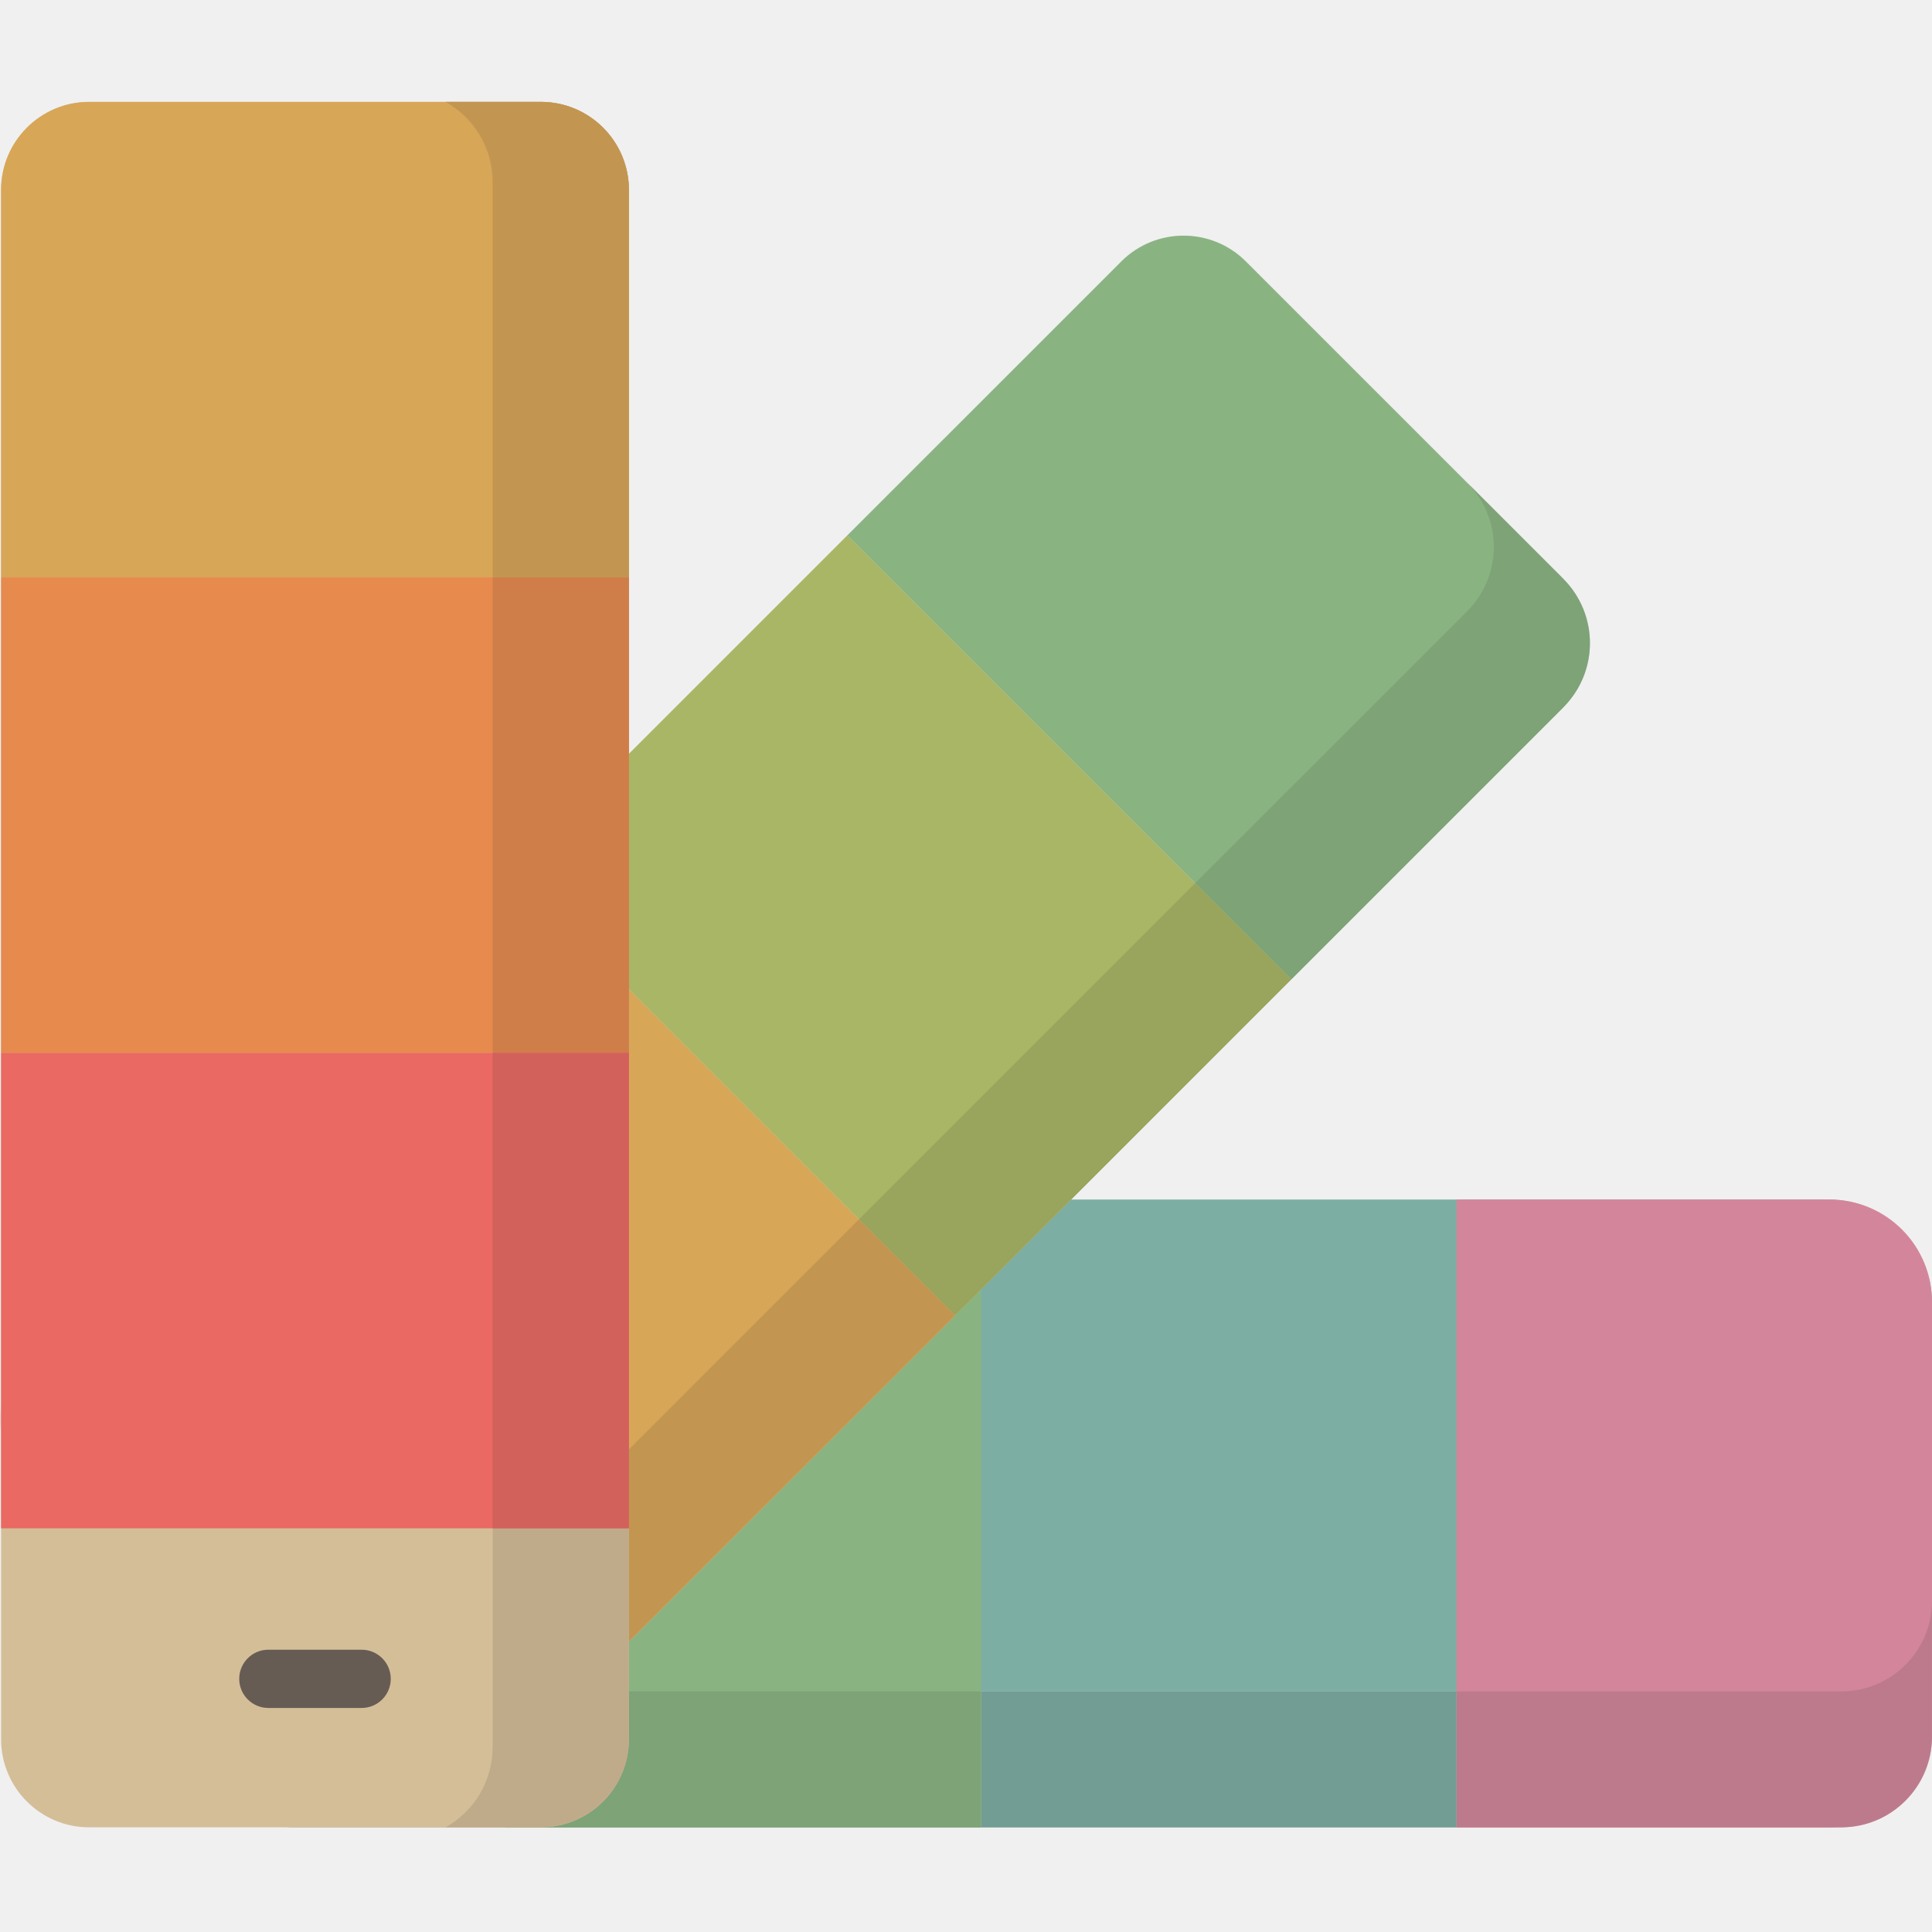
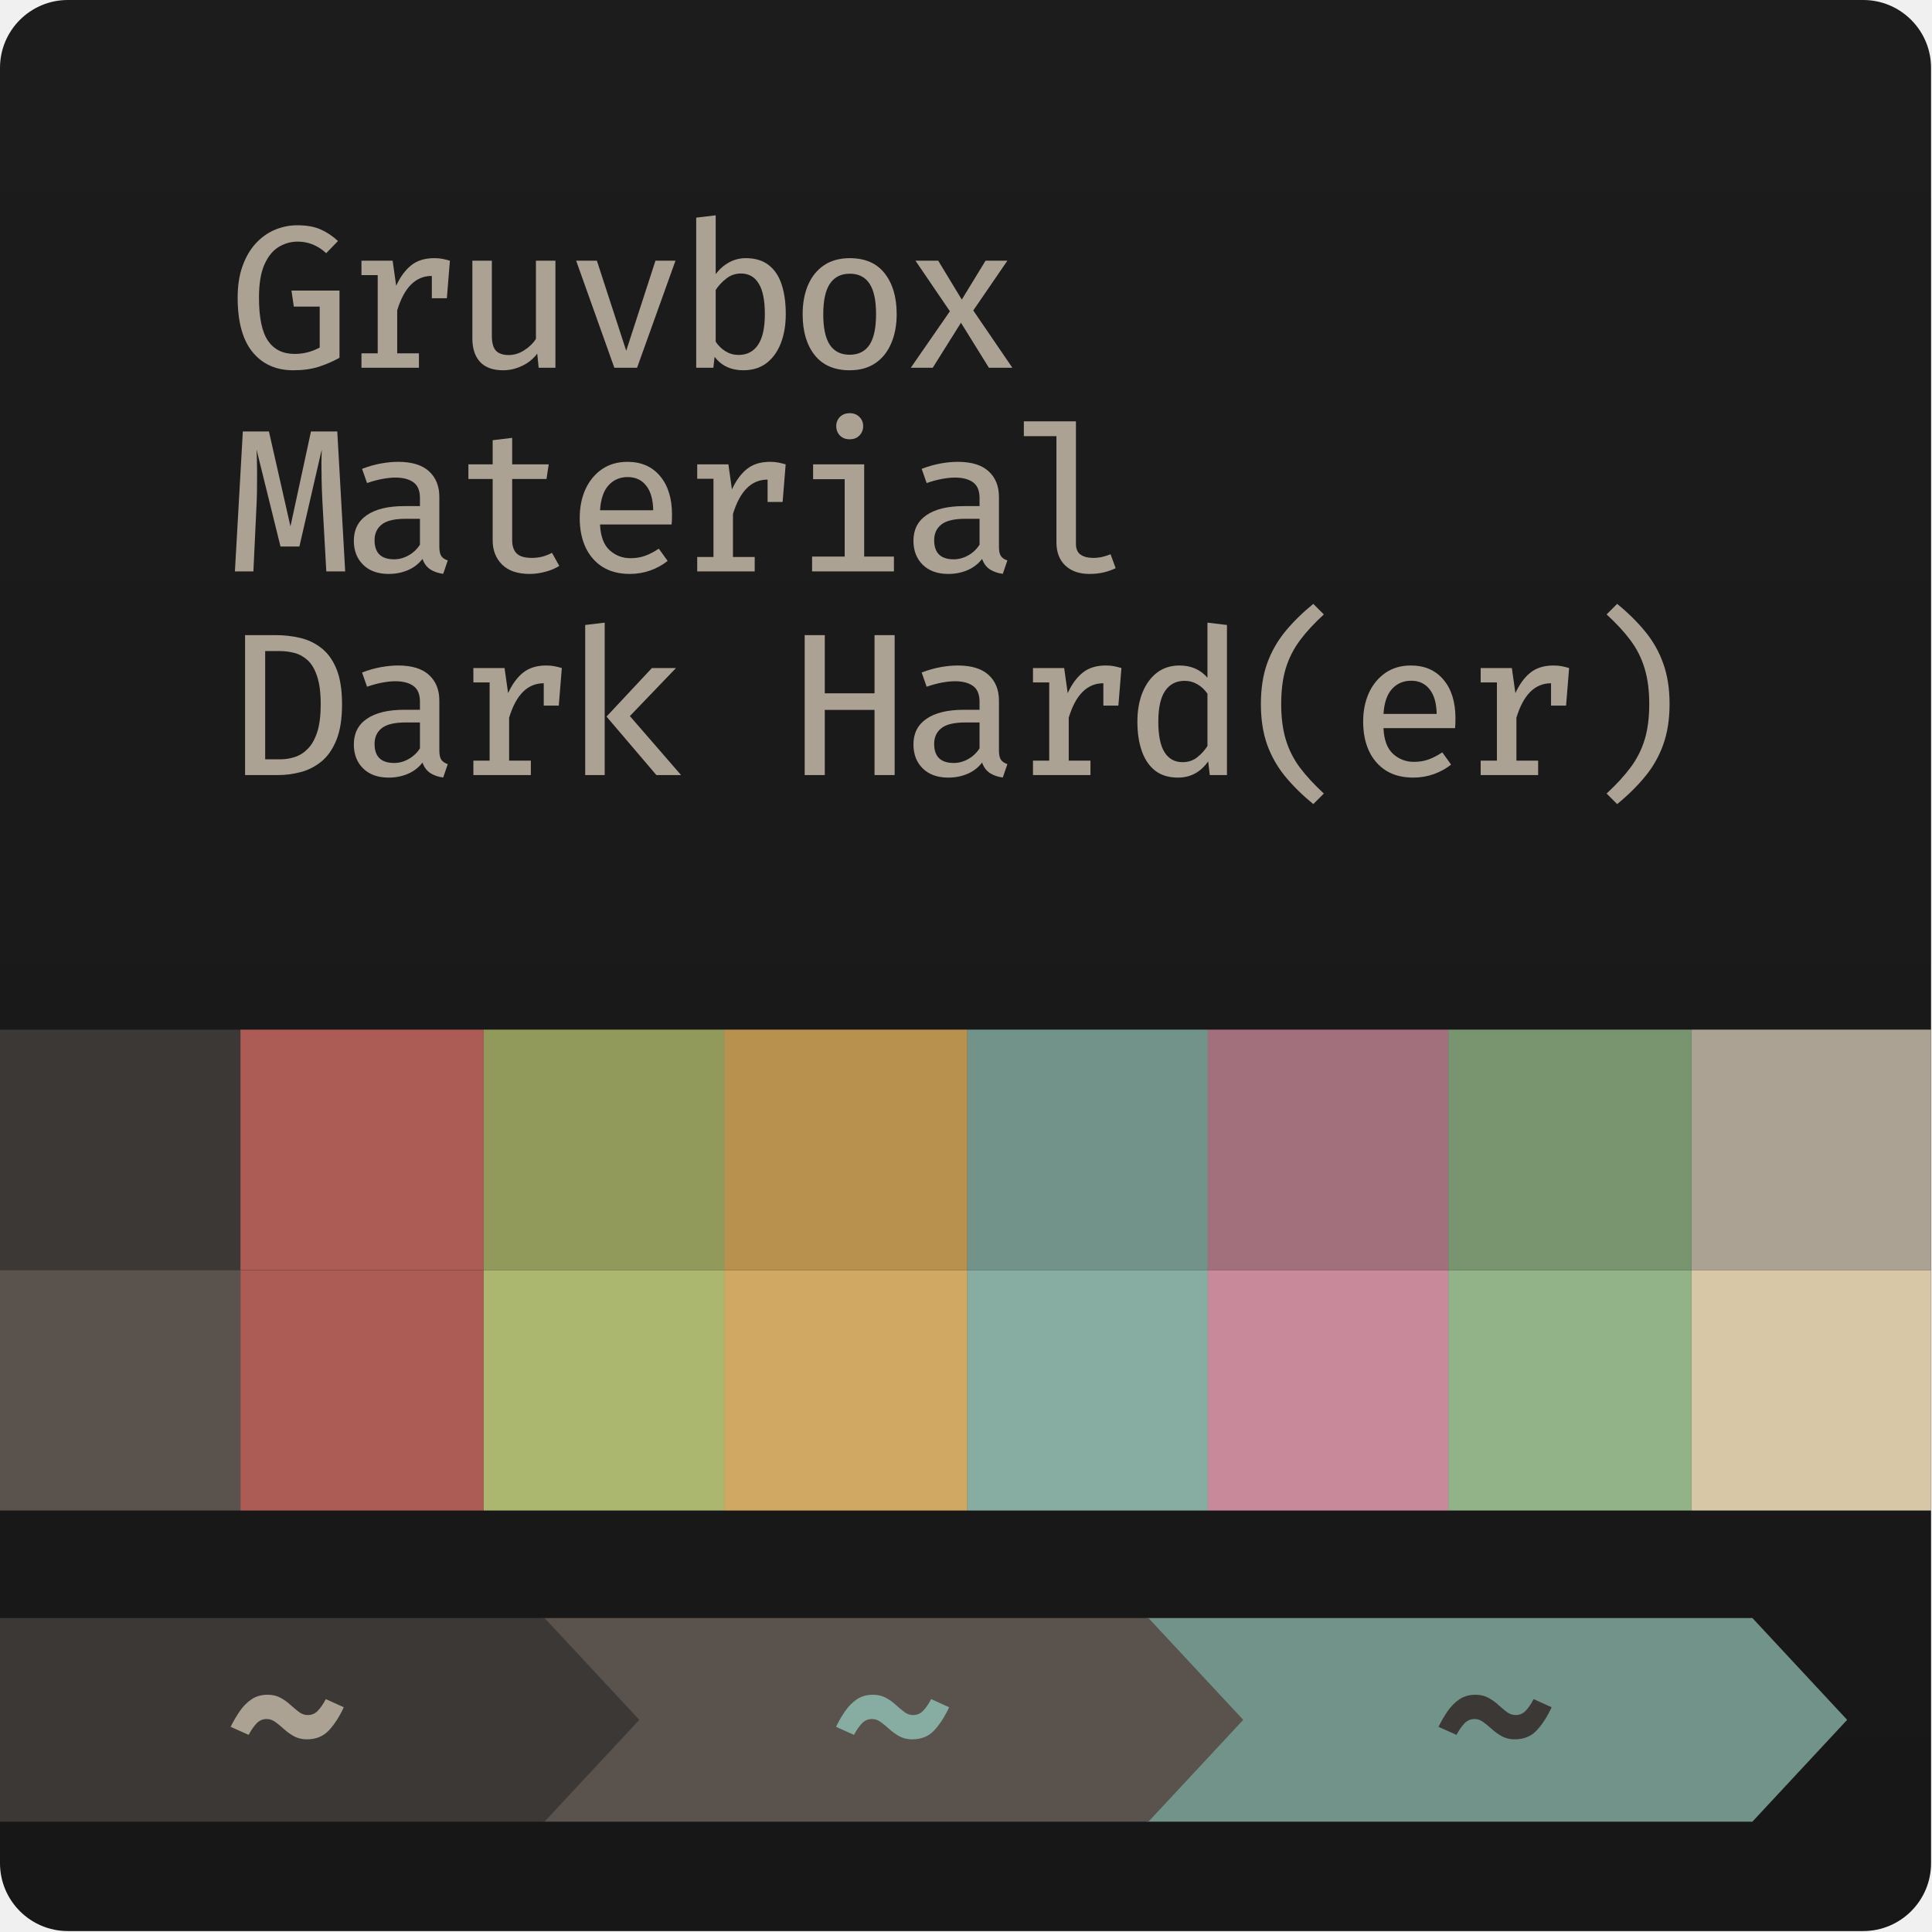
- <svg xmlns="http://www.w3.org/2000/svg" height="512pt" viewBox="0 -27 512.001 512" width="512pt" version="1.1" id="svg52">
-   <defs id="defs56" />
-   <path d="m54.738 433.914v-119.68c0-12.895 10.453-23.348 23.348-23.348h406.43c15.18 0 27.484 12.305 27.484 27.48v114.027c0 13.734-11.137 24.867-24.871 24.867h-409.043c-12.895 0-23.348-10.453-23.348-23.348zm0 0" id="path2" style="fill:#7daea3;fill-opacity:1" fill="#dedcdd" />
-   <path d="m512 433.215v-36.035c0 13.281-10.766 24.047-24.047 24.047h-409.168c-13.281 0-24.047-10.766-24.047-24.047v36.035c0 13.281 10.766 24.047 24.047 24.047h409.168c13.281 0 24.047-10.766 24.047-24.047zm0 0" fill="#cccacb" id="path4" />
-   <path d="m385.992 457.262v-166.375h98.867c14.988 0 27.141 12.148 27.141 27.141v112.098c0 14.988-12.148 27.137-27.141 27.137zm0 0" fill="#98c2eb" id="path6" style="fill:#d3869b;fill-opacity:1" />
-   <path d="m512 433.215v-36.035c0 13.281-10.766 24.047-24.047 24.047h-101.961v36.035h101.961c13.281 0 24.047-10.766 24.047-24.047zm0 0" fill="#85aacf" id="path8" style="fill:#be7a8d;fill-opacity:1" />
-   <path d="m385.992 290.887v166.375h-126.004v-166.375zm0 0" fill="#7caad9" id="path10" style="fill:#07ff00;fill-opacity:0" />
-   <path d="m 259.984,421.227 126.008,0 v 36.035 H 259.984 Z" id="path12" style="fill:#729d94;fill-opacity:1" />
-   <path d="m259.984 290.887v166.379h-126.004v-166.379zm0 0" fill="#5994ce" id="path14" style="fill:#89b482;fill-opacity:1" />
-   <path d="m133.98 421.227h126.004v36.035h-126.004zm0 0" fill="#4c7eb0" id="path16" style="fill:#7da377;fill-opacity:1" />
-   <path d="m91.465 450.25-84.625-84.625c-9.121-9.117-9.121-23.902 0-33.02l290.312-290.312c9.117-9.121 23.902-9.121 33.02 0l83.5 83.496c9.742 9.742 9.742 25.535 0 35.277l-289.188 289.184c-9.117 9.121-23.902 9.121-33.02 0zm0 0" fill="#dedcdd" id="path18" />
-   <path d="m414.305 126.422-25.48-25.48c9.391 9.395 9.391 24.617 0 34.012l-289.328 289.324c-9.391 9.391-24.617 9.391-34.008 0l25.48 25.48c9.391 9.391 24.617 9.391 34.008 0l289.328-289.324c9.391-9.395 9.391-24.617 0-34.012zm0 0" fill="#cccacb" id="path20" />
-   <path d="m342.207 232.527-117.645-117.648 72.59-72.586c9.117-9.121 23.902-9.121 33.02 0l83.582 83.578c9.695 9.695 9.695 25.418 0 35.113zm0 0" fill="#82d9b1" id="path22" style="fill:#89b482;fill-opacity:1" />
-   <path d="m414.305 126.422-25.48-25.48c9.391 9.395 9.391 24.617 0 34.012l-72.098 72.094 25.48 25.48 72.098-72.094c9.391-9.395 9.391-24.617 0-34.012zm0 0" fill="#77c7a2" id="path24" style="fill:#7da377;fill-opacity:1" />
-   <path d="m224.562 114.879 117.645 117.645-89.098 89.102-117.648-117.648zm0 0" fill="#40c489" id="path26" style="fill:#a9b665;fill-opacity:1" />
-   <path d="m227.625 296.148 89.098-89.102 25.48 25.48-89.098 89.102zm0 0" fill="#39b07b" id="path28" style="fill:#99a45d;fill-opacity:1" />
-   <path d="m135.465 203.98 117.645 117.645-89.098 89.098-117.648-117.645zm0 0" fill="#2cab72" id="path30" style="fill:#d8a657;fill-opacity:1" />
-   <path d="m138.523 385.246 89.098-89.098 25.484 25.48-89.102 89.098zm0 0" fill="#279463" id="path32" style="fill:#c29651;fill-opacity:1" />
-   <path d="m143.316 457.262h-119.68c-12.895 0-23.348-10.453-23.348-23.348v-410.562c0-12.898 10.453-23.352 23.348-23.352h119.68c12.895 0 23.348 10.453 23.348 23.352v410.562c.004 12.895-10.453 23.348-23.348 23.348zm0 0" fill="#f4f4f4" id="path34" style="fill:#d4be98;fill-opacity:1" />
-   <path d="m143.316 0h-25.223c7.43 4.176 12.457 12.129 12.457 21.262v414.742c0 9.129-5.027 17.082-12.457 21.258h25.223c12.895 0 23.352-10.453 23.352-23.348v-410.562c0-12.898-10.457-23.352-23.352-23.352zm0 0" fill="#e8e8e8" id="path36" style="fill:#bfab8a;fill-opacity:1" />
-   <path d="m166.668 126.008h-166.379v-102.656c0-12.898 10.453-23.352 23.348-23.352h119.68c12.895 0 23.348 10.453 23.348 23.352v102.656zm0 0" fill="#ffb5c0" id="path38" style="fill:#d8a657;fill-opacity:1" />
-   <path d="m143.316 0h-25.223c7.43 4.176 12.457 12.129 12.457 21.262v104.746h36.117v-102.656c0-12.898-10.457-23.352-23.352-23.352zm0 0" fill="#e8a5af" id="path40" style="fill:#c29651;fill-opacity:1" />
-   <path d="m.289 126.008h166.379v126.004h-166.379zm0 0" fill="#ff8c9c" id="path42" style="fill:#e78a4e;fill-opacity:1" />
-   <path d="m130.547 126.008h36.121v126.004h-36.121zm0 0" fill="#ed8291" id="path44" style="fill:#d07e49;fill-opacity:1" />
-   <path d="m.289 252.012h166.379v126.008h-166.379zm0 0" fill="#fa5d72" id="path46" style="fill:#ea6962;fill-opacity:1" />
-   <path d="m130.547 252.012h36.121v126.008h-36.121zm0 0" fill="#e35567" id="path48" style="fill:#d2615b;fill-opacity:1" />
-   <path d="m95.832 410.188h-24.711c-4.266 0-7.723 3.457-7.723 7.723 0 4.262 3.457 7.719 7.723 7.719h24.711c4.266 0 7.723-3.457 7.723-7.719 0-4.266-3.457-7.723-7.723-7.723zm0 0" fill="#495663" id="path50" style="fill:#665c54;fill-opacity:1" />
+ <svg xmlns="http://www.w3.org/2000/svg" width="683" height="683" viewBox="0 0 683 683" fill="none">
+   <g clip-path="url(#clip0_1416_208)">
+     <rect width="682.667" height="682.667" rx="24" fill="url(#paint0_linear_1416_208)" />
+     <path d="M405.5 572H619.5L653 608L619.5 644H405.5V572Z" fill="#71938A" />
+     <path d="M192 572H406L439.5 608L406 644H192V572Z" fill="#59524D" />
+     <path d="M-235 572H-21L12.5 608L-21 644H-235V572Z" fill="#151515" />
+     <path d="M521.574 599.128C523.345 599.128 524.877 599.487 526.169 600.205C527.485 600.923 528.658 601.761 529.687 602.718C530.74 603.675 531.745 604.513 532.703 605.231C533.684 605.949 534.713 606.308 535.79 606.308C537.154 606.308 538.315 605.829 539.272 604.872C540.253 603.891 541.222 602.491 542.18 600.672L548.533 603.544C547.002 606.87 545.243 609.598 543.256 611.728C541.294 613.834 538.709 614.887 535.503 614.887C533.779 614.887 532.26 614.528 530.944 613.81C529.651 613.092 528.479 612.255 527.426 611.297C526.373 610.34 525.356 609.503 524.374 608.785C523.393 608.067 522.364 607.708 521.287 607.708C519.899 607.708 518.715 608.21 517.733 609.215C516.776 610.22 515.831 611.585 514.897 613.308L508.544 610.472C509.525 608.461 510.614 606.595 511.81 604.872C513.007 603.149 514.395 601.761 515.974 600.708C517.554 599.655 519.42 599.128 521.574 599.128Z" fill="#3B3836" />
+     <path d="M308.574 599.128C310.345 599.128 311.877 599.487 313.169 600.205C314.485 600.923 315.658 601.761 316.687 602.718C317.74 603.675 318.745 604.513 319.703 605.231C320.684 605.949 321.713 606.308 322.79 606.308C324.154 606.308 325.315 605.829 326.272 604.872C327.253 603.891 328.222 602.491 329.18 600.672L335.533 603.544C334.002 606.87 332.243 609.598 330.256 611.728C328.294 613.834 325.709 614.887 322.503 614.887C320.779 614.887 319.26 614.528 317.944 613.81C316.651 613.092 315.479 612.255 314.426 611.297C313.373 610.34 312.356 609.503 311.374 608.785C310.393 608.067 309.364 607.708 308.287 607.708C306.899 607.708 305.715 608.21 304.733 609.215C303.776 610.22 302.831 611.585 301.897 613.308L295.544 610.472C296.525 608.461 297.614 606.595 298.81 604.872C300.007 603.149 301.395 601.761 302.974 600.708C304.554 599.655 306.42 599.128 308.574 599.128Z" fill="#87ADA3" />
+     <path d="M-21.5 572H192.5L226 608L192.5 644H-21.5V572Z" fill="#3B3836" />
+     <path d="M94.574 599.128C96.345 599.128 97.877 599.487 99.169 600.205C100.485 600.923 101.658 601.761 102.687 602.718C103.74 603.675 104.745 604.513 105.703 605.231C106.684 605.949 107.713 606.308 108.79 606.308C110.154 606.308 111.315 605.829 112.272 604.872C113.253 603.891 114.222 602.491 115.179 600.672L121.533 603.544C120.002 606.87 118.243 609.598 116.256 611.728C114.294 613.834 111.709 614.887 108.503 614.887C106.779 614.887 105.26 614.528 103.944 613.81C102.651 613.092 101.479 612.255 100.426 611.297C99.373 610.34 98.356 609.503 97.374 608.785C96.393 608.067 95.364 607.708 94.287 607.708C92.899 607.708 91.715 608.21 90.733 609.215C89.776 610.22 88.831 611.585 87.897 613.308L81.544 610.472C82.525 608.461 83.614 606.595 84.81 604.872C86.007 603.149 87.395 601.761 88.974 600.708C90.554 599.655 92.421 599.128 94.574 599.128Z" fill="#ABA293" />
+     <path d="M103.651 130.897C97.597 130.897 92.81 128.756 89.292 124.472C85.774 120.188 84.015 113.774 84.015 105.231C84.015 100.971 84.59 97.249 85.739 94.067C86.887 90.86 88.443 88.191 90.405 86.061C92.391 83.908 94.641 82.304 97.154 81.251C99.691 80.174 102.335 79.636 105.087 79.636C108.366 79.636 111.094 80.115 113.272 81.072C115.473 82.029 117.544 83.405 119.482 85.2L115.318 89.508C112.374 86.779 109 85.415 105.195 85.415C102.85 85.415 100.636 86.038 98.554 87.282C96.472 88.526 94.785 90.597 93.492 93.492C92.2 96.388 91.554 100.301 91.554 105.231C91.554 112.291 92.619 117.376 94.749 120.487C96.879 123.574 100.014 125.118 104.154 125.118C107.313 125.118 110.268 124.364 113.021 122.856V108.39H103.867L103.041 102.718H120.021V126.482C117.747 127.75 115.318 128.803 112.733 129.641C110.173 130.479 107.145 130.897 103.651 130.897Z" fill="#ABA293" />
+     <path d="M127.782 130V124.903H133.525V97.261H127.782V92.164H138.802L140.059 101.031C141.495 97.896 143.254 95.491 145.336 93.815C147.442 92.116 150.17 91.267 153.52 91.267C154.621 91.267 155.59 91.35 156.428 91.518C157.289 91.685 158.163 91.901 159.048 92.164L157.972 105.446H152.659V97.549H152.623C146.951 97.549 142.883 101.605 140.418 109.718V124.903H148.1V130H127.782Z" fill="#ABA293" />
+     <path d="M173.882 92.164V118.8C173.882 121.193 174.36 122.916 175.317 123.969C176.299 124.998 177.806 125.513 179.841 125.513C181.755 125.513 183.586 124.95 185.333 123.826C187.104 122.701 188.48 121.361 189.461 119.805V92.164H196.353V130H190.43L189.928 125.01C188.468 126.925 186.649 128.385 184.471 129.39C182.317 130.395 180.128 130.897 177.902 130.897C174.241 130.897 171.5 129.904 169.682 127.918C167.887 125.932 166.989 123.179 166.989 119.662V92.164H173.882Z" fill="#ABA293" />
+     <path d="M238.792 92.164L225.222 130H217.181L203.684 92.164H211.007L221.381 124.005L231.72 92.164H238.792Z" fill="#ABA293" />
+     <path d="M253.014 96.903C254.355 95.132 255.922 93.755 257.717 92.774C259.536 91.769 261.51 91.267 263.64 91.267C266.99 91.267 269.707 92.092 271.789 93.744C273.871 95.371 275.39 97.668 276.348 100.636C277.305 103.579 277.784 107.05 277.784 111.046C277.784 114.875 277.209 118.285 276.06 121.277C274.912 124.268 273.225 126.626 270.999 128.349C268.773 130.048 266.033 130.897 262.778 130.897C258.447 130.897 255.061 129.318 252.619 126.159L252.189 130H246.122V76.944L253.014 76.118V96.903ZM261.091 125.477C264.059 125.477 266.344 124.304 267.948 121.959C269.575 119.59 270.389 115.952 270.389 111.046C270.389 106.14 269.659 102.526 268.199 100.205C266.763 97.86 264.681 96.687 261.953 96.687C259.99 96.687 258.255 97.285 256.748 98.482C255.24 99.655 253.996 100.995 253.014 102.503V120.81C253.972 122.246 255.144 123.383 256.532 124.22C257.92 125.058 259.44 125.477 261.091 125.477Z" fill="#ABA293" />
+     <path d="M300.442 91.267C305.851 91.267 309.955 93.061 312.755 96.651C315.579 100.241 316.991 105.039 316.991 111.046C316.991 114.947 316.345 118.393 315.053 121.385C313.784 124.376 311.917 126.709 309.453 128.385C306.988 130.06 303.96 130.897 300.37 130.897C294.962 130.897 290.834 129.103 287.986 125.513C285.162 121.923 283.75 117.125 283.75 111.118C283.75 107.193 284.384 103.747 285.653 100.779C286.945 97.788 288.823 95.455 291.288 93.779C293.777 92.104 296.829 91.267 300.442 91.267ZM300.442 96.759C297.331 96.759 294.986 97.932 293.406 100.277C291.827 102.598 291.037 106.212 291.037 111.118C291.037 115.976 291.815 119.578 293.37 121.923C294.926 124.244 297.259 125.405 300.37 125.405C303.482 125.405 305.815 124.244 307.37 121.923C308.926 119.578 309.704 115.952 309.704 111.046C309.704 106.164 308.926 102.562 307.37 100.241C305.815 97.92 303.506 96.759 300.442 96.759Z" fill="#ABA293" />
+     <path d="M329.742 130H321.988L335.809 110.041L323.639 92.164H331.68L340.009 105.913L348.409 92.164H356.127L344.065 109.754L357.886 130H349.593L339.721 114.097L329.742 130Z" fill="#ABA293" />
+     <path d="M119.231 152.533L122.031 202H115.354L113.954 176.908C113.834 174.562 113.75 172.229 113.703 169.908C113.655 167.586 113.631 165.468 113.631 163.554C113.655 161.615 113.691 160.072 113.738 158.923L105.841 193.205H99.164L90.692 158.923C90.764 160.024 90.812 161.579 90.836 163.59C90.884 165.6 90.896 167.79 90.872 170.159C90.872 172.504 90.836 174.754 90.764 176.908L89.579 202H83.046L85.846 152.533H95.072L102.682 186.097L109.933 152.533H119.231Z" fill="#ABA293" />
+     <path d="M155.315 193.313C155.315 194.82 155.554 195.921 156.033 196.615C156.512 197.285 157.266 197.788 158.295 198.123L156.679 202.862C154.956 202.646 153.448 202.132 152.156 201.318C150.888 200.504 149.954 199.26 149.356 197.585C147.992 199.356 146.269 200.684 144.187 201.569C142.105 202.455 139.843 202.897 137.402 202.897C133.597 202.897 130.594 201.82 128.392 199.667C126.19 197.513 125.089 194.677 125.089 191.159C125.089 187.234 126.621 184.219 129.684 182.113C132.772 179.983 137.199 178.918 142.966 178.918H148.459V176.046C148.459 173.438 147.681 171.583 146.125 170.482C144.594 169.381 142.452 168.831 139.7 168.831C138.431 168.831 136.936 168.986 135.213 169.297C133.513 169.609 131.695 170.099 129.756 170.769L127.997 165.744C130.319 164.858 132.556 164.224 134.71 163.841C136.864 163.458 138.874 163.267 140.741 163.267C145.599 163.267 149.237 164.379 151.654 166.605C154.095 168.831 155.315 171.858 155.315 175.687V193.313ZM139.341 197.728C141.088 197.728 142.775 197.273 144.402 196.364C146.054 195.455 147.406 194.186 148.459 192.559V183.405H143.433C139.436 183.405 136.601 184.087 134.925 185.451C133.25 186.791 132.413 188.634 132.413 190.979C132.413 195.479 134.722 197.728 139.341 197.728Z" fill="#ABA293" />
+     <path d="M197.717 200.062C196.377 200.923 194.762 201.605 192.871 202.108C191.005 202.634 189.114 202.897 187.199 202.897C182.988 202.897 179.757 201.797 177.507 199.595C175.282 197.393 174.169 194.533 174.169 191.015V169.333H165.589V164.164H174.169V155.62L181.061 154.795V164.164H193.984L193.194 169.333H181.061V190.944C181.061 193.026 181.588 194.593 182.641 195.646C183.717 196.699 185.5 197.226 187.989 197.226C189.377 197.226 190.658 197.07 191.83 196.759C193.027 196.424 194.128 195.981 195.133 195.431L197.717 200.062Z" fill="#ABA293" />
+     <path d="M212.12 185.415C212.311 189.579 213.436 192.607 215.494 194.497C217.576 196.388 220.041 197.333 222.889 197.333C224.78 197.333 226.515 197.046 228.094 196.472C229.674 195.897 231.277 195.06 232.904 193.959L236.027 198.303C234.256 199.715 232.21 200.839 229.889 201.677C227.568 202.491 225.162 202.897 222.674 202.897C218.892 202.897 215.674 202.072 213.017 200.42C210.385 198.745 208.374 196.424 206.986 193.456C205.622 190.489 204.94 187.043 204.94 183.118C204.94 179.313 205.622 175.915 206.986 172.923C208.374 169.932 210.325 167.574 212.838 165.851C215.35 164.128 218.342 163.267 221.812 163.267C226.694 163.267 230.535 164.942 233.335 168.292C236.159 171.619 237.571 176.178 237.571 181.969C237.571 182.615 237.559 183.238 237.535 183.836C237.511 184.434 237.475 184.961 237.427 185.415H212.12ZM221.884 168.651C219.18 168.651 216.942 169.609 215.171 171.523C213.4 173.438 212.383 176.393 212.12 180.39H230.93C230.858 176.561 230.021 173.653 228.417 171.667C226.838 169.656 224.66 168.651 221.884 168.651Z" fill="#ABA293" />
+     <path d="M246.481 202V196.903H252.225V169.262H246.481V164.164H257.502L258.758 173.031C260.194 169.896 261.953 167.491 264.035 165.815C266.141 164.116 268.869 163.267 272.219 163.267C273.32 163.267 274.29 163.35 275.127 163.518C275.989 163.685 276.862 163.901 277.748 164.164L276.671 177.446H271.358V169.549H271.322C265.65 169.549 261.582 173.605 259.117 181.718V196.903H266.799V202H246.481Z" fill="#ABA293" />
+     <path d="M300.37 146.072C301.806 146.072 302.955 146.515 303.817 147.4C304.702 148.285 305.145 149.362 305.145 150.631C305.145 151.947 304.702 153.06 303.817 153.969C302.955 154.855 301.806 155.297 300.37 155.297C298.959 155.297 297.81 154.855 296.924 153.969C296.063 153.06 295.632 151.947 295.632 150.631C295.632 149.362 296.063 148.285 296.924 147.4C297.81 146.515 298.959 146.072 300.37 146.072ZM305.504 164.164V196.759H316.022V202H287.088V196.759H298.612V169.405H287.447V164.164H305.504Z" fill="#ABA293" />
+     <path d="M353.147 193.313C353.147 194.82 353.386 195.921 353.865 196.615C354.344 197.285 355.098 197.788 356.127 198.123L354.511 202.862C352.788 202.646 351.28 202.132 349.988 201.318C348.72 200.504 347.786 199.26 347.188 197.585C345.824 199.356 344.101 200.684 342.019 201.569C339.937 202.455 337.675 202.897 335.234 202.897C331.429 202.897 328.426 201.82 326.224 199.667C324.022 197.513 322.922 194.677 322.922 191.159C322.922 187.234 324.453 184.219 327.516 182.113C330.604 179.983 335.031 178.918 340.798 178.918H346.291V176.046C346.291 173.438 345.513 171.583 343.957 170.482C342.426 169.381 340.284 168.831 337.532 168.831C336.263 168.831 334.768 168.986 333.045 169.297C331.345 169.609 329.527 170.099 327.588 170.769L325.829 165.744C328.151 164.858 330.388 164.224 332.542 163.841C334.696 163.458 336.706 163.267 338.573 163.267C343.431 163.267 347.069 164.379 349.486 166.605C351.927 168.831 353.147 171.858 353.147 175.687V193.313ZM337.173 197.728C338.92 197.728 340.607 197.273 342.234 196.364C343.886 195.455 345.238 194.186 346.291 192.559V183.405H341.265C337.268 183.405 334.433 184.087 332.757 185.451C331.082 186.791 330.245 188.634 330.245 190.979C330.245 195.479 332.554 197.728 337.173 197.728Z" fill="#ABA293" />
+     <path d="M380.365 148.944V192.236C380.365 194.055 380.927 195.347 382.052 196.113C383.177 196.855 384.625 197.226 386.396 197.226C387.52 197.226 388.585 197.118 389.59 196.903C390.62 196.663 391.625 196.34 392.606 195.933L394.401 200.851C393.348 201.402 392.032 201.88 390.452 202.287C388.873 202.694 387.09 202.897 385.103 202.897C381.538 202.897 378.702 201.904 376.596 199.918C374.514 197.932 373.473 195.203 373.473 191.733V154.185H361.949V148.944H380.365Z" fill="#ABA293" />
+     <path d="M120.918 249.015C120.918 254.161 120.248 258.373 118.908 261.651C117.568 264.93 115.785 267.467 113.559 269.262C111.357 271.032 108.928 272.265 106.272 272.959C103.615 273.653 100.959 274 98.303 274H86.636V224.533H97.513C100.456 224.533 103.316 224.856 106.092 225.503C108.868 226.149 111.369 227.345 113.595 229.092C115.844 230.815 117.627 233.28 118.944 236.487C120.26 239.694 120.918 243.87 120.918 249.015ZM113.379 249.015C113.379 244.875 112.949 241.549 112.087 239.036C111.25 236.523 110.125 234.632 108.713 233.364C107.301 232.096 105.745 231.246 104.046 230.815C102.371 230.385 100.696 230.169 99.02 230.169H93.744V268.436H99.092C100.839 268.436 102.562 268.161 104.262 267.61C105.961 267.06 107.492 266.079 108.856 264.667C110.244 263.255 111.345 261.28 112.159 258.744C112.973 256.207 113.379 252.964 113.379 249.015Z" fill="#ABA293" />
+     <path d="M155.315 265.313C155.315 266.82 155.554 267.921 156.033 268.615C156.512 269.285 157.266 269.788 158.295 270.123L156.679 274.862C154.956 274.646 153.448 274.132 152.156 273.318C150.888 272.504 149.954 271.26 149.356 269.585C147.992 271.356 146.269 272.684 144.187 273.569C142.105 274.455 139.843 274.897 137.402 274.897C133.597 274.897 130.594 273.82 128.392 271.667C126.19 269.513 125.089 266.677 125.089 263.159C125.089 259.234 126.621 256.219 129.684 254.113C132.772 251.983 137.199 250.918 142.966 250.918H148.459V248.046C148.459 245.438 147.681 243.583 146.125 242.482C144.594 241.381 142.452 240.831 139.7 240.831C138.431 240.831 136.936 240.986 135.213 241.297C133.513 241.609 131.695 242.099 129.756 242.769L127.997 237.744C130.319 236.858 132.556 236.224 134.71 235.841C136.864 235.458 138.874 235.267 140.741 235.267C145.599 235.267 149.237 236.379 151.654 238.605C154.095 240.831 155.315 243.858 155.315 247.687V265.313ZM139.341 269.728C141.088 269.728 142.775 269.273 144.402 268.364C146.054 267.455 147.406 266.186 148.459 264.559V255.405H143.433C139.436 255.405 136.601 256.087 134.925 257.451C133.25 258.791 132.413 260.634 132.413 262.979C132.413 267.479 134.722 269.728 139.341 269.728Z" fill="#ABA293" />
+     <path d="M167.348 274V268.903H173.092V241.262H167.348V236.164H178.369L179.625 245.031C181.061 241.896 182.82 239.491 184.902 237.815C187.008 236.116 189.736 235.267 193.087 235.267C194.188 235.267 195.157 235.35 195.994 235.518C196.856 235.685 197.729 235.901 198.615 236.164L197.538 249.446H192.225V241.549H192.189C186.517 241.549 182.449 245.605 179.984 253.718V268.903H187.666V274H167.348Z" fill="#ABA293" />
+     <path d="M213.771 220.118V274H206.879V220.944L213.771 220.118ZM238.971 236.164L222.674 253.144L240.766 274H232.043L214.417 253.323L230.463 236.164H238.971Z" fill="#ABA293" />
+     <path d="M309.165 274V250.954H291.576V274H284.468V224.533H291.576V245.103H309.165V224.533H316.273V274H309.165Z" fill="#ABA293" />
+     <path d="M353.147 265.313C353.147 266.82 353.386 267.921 353.865 268.615C354.344 269.285 355.098 269.788 356.127 270.123L354.511 274.862C352.788 274.646 351.28 274.132 349.988 273.318C348.72 272.504 347.786 271.26 347.188 269.585C345.824 271.356 344.101 272.684 342.019 273.569C339.937 274.455 337.675 274.897 335.234 274.897C331.429 274.897 328.426 273.82 326.224 271.667C324.022 269.513 322.922 266.677 322.922 263.159C322.922 259.234 324.453 256.219 327.516 254.113C330.604 251.983 335.031 250.918 340.798 250.918H346.291V248.046C346.291 245.438 345.513 243.583 343.957 242.482C342.426 241.381 340.284 240.831 337.532 240.831C336.263 240.831 334.768 240.986 333.045 241.297C331.345 241.609 329.527 242.099 327.588 242.769L325.829 237.744C328.151 236.858 330.388 236.224 332.542 235.841C334.696 235.458 336.706 235.267 338.573 235.267C343.431 235.267 347.069 236.379 349.486 238.605C351.927 240.831 353.147 243.858 353.147 247.687V265.313ZM337.173 269.728C338.92 269.728 340.607 269.273 342.234 268.364C343.886 267.455 345.238 266.186 346.291 264.559V255.405H341.265C337.268 255.405 334.433 256.087 332.757 257.451C331.082 258.791 330.245 260.634 330.245 262.979C330.245 267.479 332.554 269.728 337.173 269.728Z" fill="#ABA293" />
+     <path d="M365.18 274V268.903H370.924V241.262H365.18V236.164H376.201L377.457 245.031C378.893 241.896 380.652 239.491 382.734 237.815C384.84 236.116 387.568 235.267 390.919 235.267C392.02 235.267 392.989 235.35 393.826 235.518C394.688 235.685 395.561 235.901 396.447 236.164L395.37 249.446H390.057V241.549H390.021C384.349 241.549 380.281 245.605 377.816 253.718V268.903H385.498V274H365.18Z" fill="#ABA293" />
+     <path d="M426.859 220.118L433.752 220.944V274H427.685L427.111 269.154C424.43 272.983 420.865 274.897 416.413 274.897C413.159 274.897 410.466 274.072 408.336 272.42C406.23 270.745 404.663 268.424 403.634 265.456C402.605 262.489 402.09 259.043 402.09 255.118C402.09 251.289 402.677 247.891 403.849 244.923C405.046 241.932 406.745 239.574 408.947 237.851C411.172 236.128 413.853 235.267 416.988 235.267C421.056 235.267 424.347 236.703 426.859 239.574V220.118ZM418.783 240.687C415.815 240.687 413.518 241.872 411.89 244.241C410.287 246.61 409.485 250.236 409.485 255.118C409.485 259.976 410.215 263.578 411.675 265.923C413.159 268.268 415.289 269.441 418.065 269.441C420.051 269.441 421.762 268.879 423.198 267.754C424.658 266.605 425.878 265.265 426.859 263.733V245.246C425.878 243.81 424.694 242.697 423.306 241.908C421.942 241.094 420.434 240.687 418.783 240.687Z" fill="#ABA293" />
+     <path d="M452.928 248.872C452.928 253.682 453.467 257.87 454.544 261.436C455.621 265.002 457.272 268.292 459.498 271.308C461.747 274.299 464.583 277.374 468.005 280.533L464.272 284.267C460.395 281.084 457.069 277.805 454.293 274.431C451.54 271.056 449.422 267.311 447.939 263.195C446.479 259.055 445.749 254.28 445.749 248.872C445.749 243.463 446.479 238.701 447.939 234.585C449.422 230.444 451.54 226.687 454.293 223.313C457.069 219.938 460.395 216.66 464.272 213.477L468.005 217.21C464.583 220.345 461.759 223.409 459.534 226.4C457.308 229.391 455.645 232.682 454.544 236.272C453.467 239.838 452.928 244.038 452.928 248.872Z" fill="#ABA293" />
+     <path d="M489.085 257.415C489.276 261.579 490.401 264.607 492.459 266.497C494.541 268.388 497.006 269.333 499.854 269.333C501.744 269.333 503.479 269.046 505.059 268.472C506.638 267.897 508.242 267.06 509.869 265.959L512.992 270.303C511.221 271.715 509.175 272.839 506.854 273.677C504.532 274.491 502.127 274.897 499.638 274.897C495.857 274.897 492.638 274.072 489.982 272.42C487.35 270.745 485.339 268.424 483.951 265.456C482.587 262.489 481.905 259.043 481.905 255.118C481.905 251.313 482.587 247.915 483.951 244.923C485.339 241.932 487.29 239.574 489.803 237.851C492.315 236.128 495.307 235.267 498.777 235.267C503.659 235.267 507.5 236.942 510.3 240.292C513.124 243.619 514.536 248.178 514.536 253.969C514.536 254.615 514.524 255.238 514.5 255.836C514.476 256.434 514.44 256.961 514.392 257.415H489.085ZM498.849 240.651C496.144 240.651 493.907 241.609 492.136 243.523C490.365 245.438 489.348 248.393 489.085 252.39H507.895C507.823 248.561 506.985 245.653 505.382 243.667C503.803 241.656 501.625 240.651 498.849 240.651Z" fill="#ABA293" />
+     <path d="M523.446 274V268.903H529.189V241.262H523.446V236.164H534.466L535.723 245.031C537.159 241.896 538.918 239.491 541 237.815C543.106 236.116 545.834 235.267 549.184 235.267C550.285 235.267 551.254 235.35 552.092 235.518C552.954 235.685 553.827 235.901 554.713 236.164L553.636 249.446H548.323V241.549H548.287C542.615 241.549 538.547 245.605 536.082 253.718V268.903H543.764V274H523.446Z" fill="#ABA293" />
+     <path d="M583.043 248.872C583.043 244.038 582.493 239.838 581.392 236.272C580.315 232.682 578.664 229.391 576.438 226.4C574.212 223.409 571.388 220.345 567.966 217.21L571.699 213.477C575.576 216.66 578.891 219.938 581.643 223.313C584.419 226.687 586.537 230.444 587.997 234.585C589.481 238.701 590.223 243.463 590.223 248.872C590.223 254.28 589.481 259.055 587.997 263.195C586.537 267.311 584.419 271.056 581.643 274.431C578.891 277.805 575.576 281.084 571.699 284.267L567.966 280.533C571.388 277.374 574.212 274.299 576.438 271.308C578.688 268.292 580.351 265.002 581.428 261.436C582.505 257.87 583.043 253.682 583.043 248.872Z" fill="#ABA293" />
+     <path d="M0 364H85V449H0V364Z" fill="#3B3836" />
+     <path d="M85 364H171V449H85V364Z" fill="#AC5C55" />
+     <path d="M171 364H256V449H171V364Z" fill="#919A5B" />
+     <path d="M256 364H342V449H256V364Z" fill="#B9914F" />
+     <path d="M342 364H427V449H342V364Z" fill="#71938A" />
+     <path d="M427 364H512V449H427V364Z" fill="#A26F7D" />
+     <path d="M512 364H598V449H512V364Z" fill="#799570" />
+     <path d="M598 364H683V449H598V364Z" fill="#ABA293" />
+     <path d="M0 449H85V534H0V449Z" fill="#59524D" />
+     <path d="M85 449H171V534H85V449Z" fill="#AC5C55" />
+     <path d="M171 449H256V534H171V449Z" fill="#ABB66F" />
+     <path d="M256 449H342V534H256V449Z" fill="#D0A864" />
+     <path d="M342 449H427V534H342V449Z" fill="#87ADA3" />
+     <path d="M427 449H512V534H427V449Z" fill="#C8899B" />
+     <path d="M512 449H598V534H512V449Z" fill="#92B387" />
+     <path d="M598 449H683V534H598V449Z" fill="#D8C7A7" />
+   </g>
+   <defs>
+     <linearGradient id="paint0_linear_1416_208" x1="341.333" y1="0" x2="341.333" y2="682.667" gradientUnits="userSpaceOnUse">
+       <stop stop-color="#1C1C1C" />
+       <stop offset="1" stop-color="#171717" />
+     </linearGradient>
+     <clipPath id="clip0_1416_208">
+       <rect width="682.667" height="682.667" rx="24" fill="white" />
+     </clipPath>
+   </defs>
</svg>
